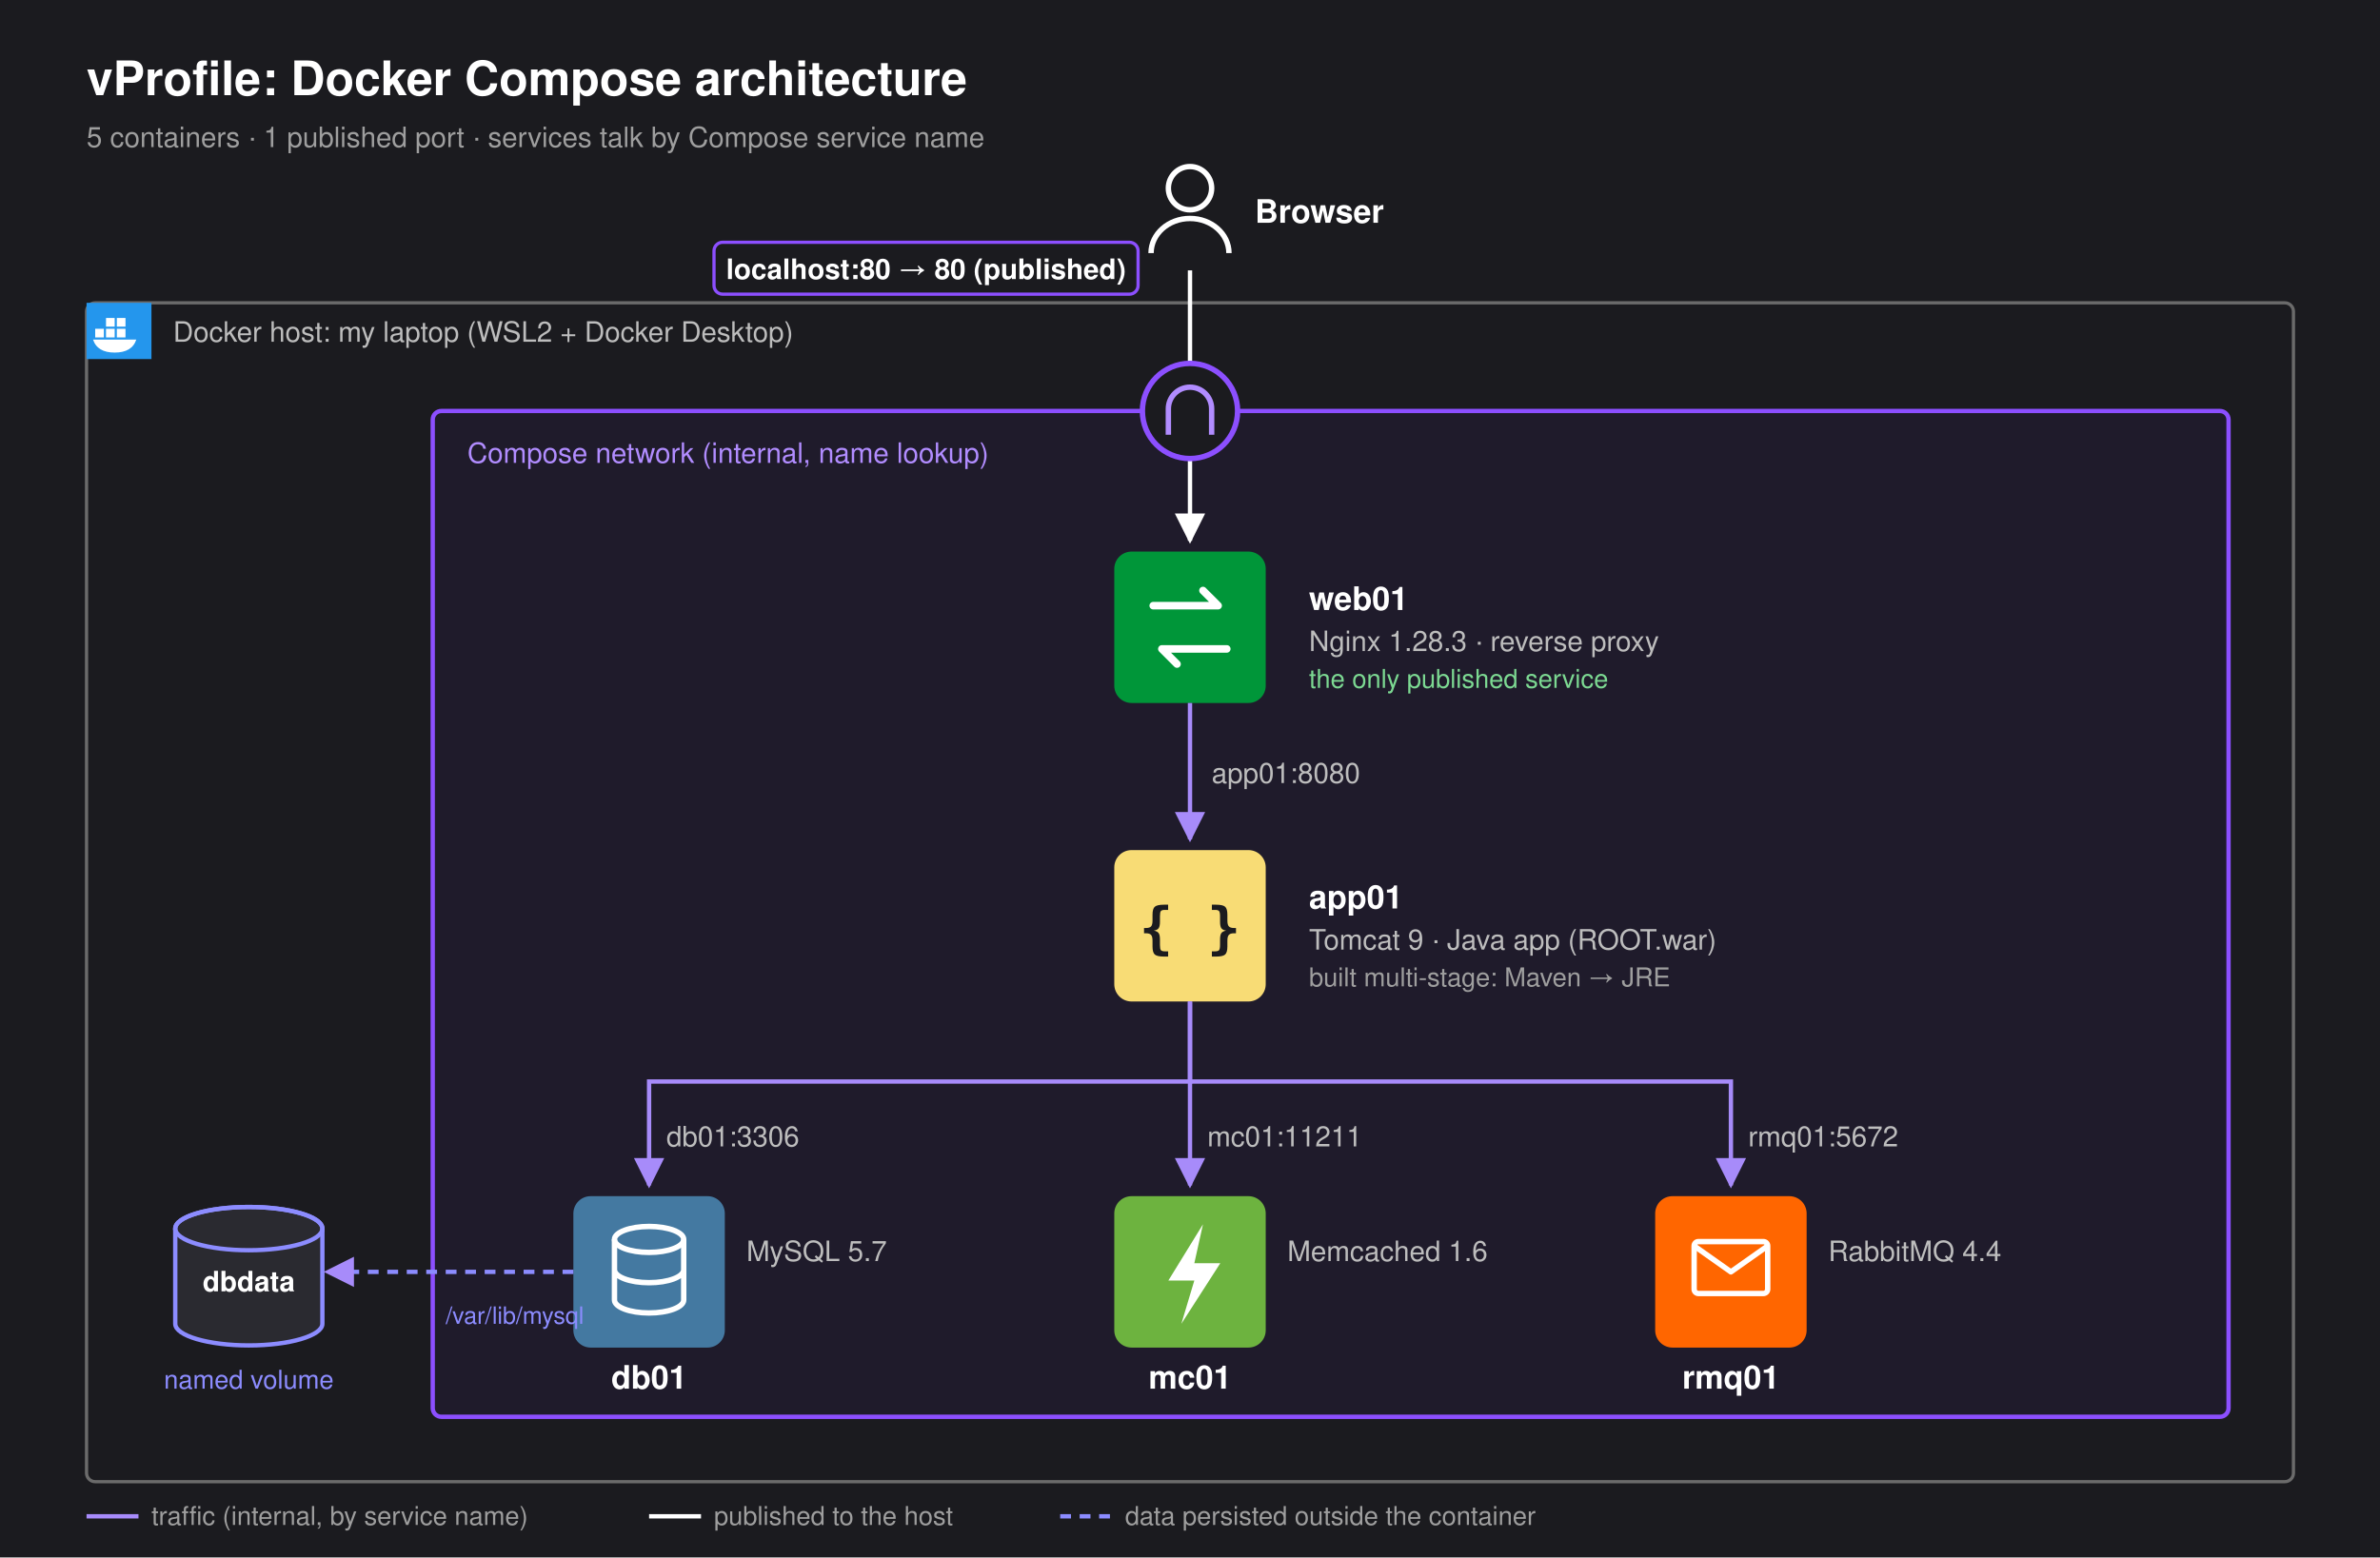
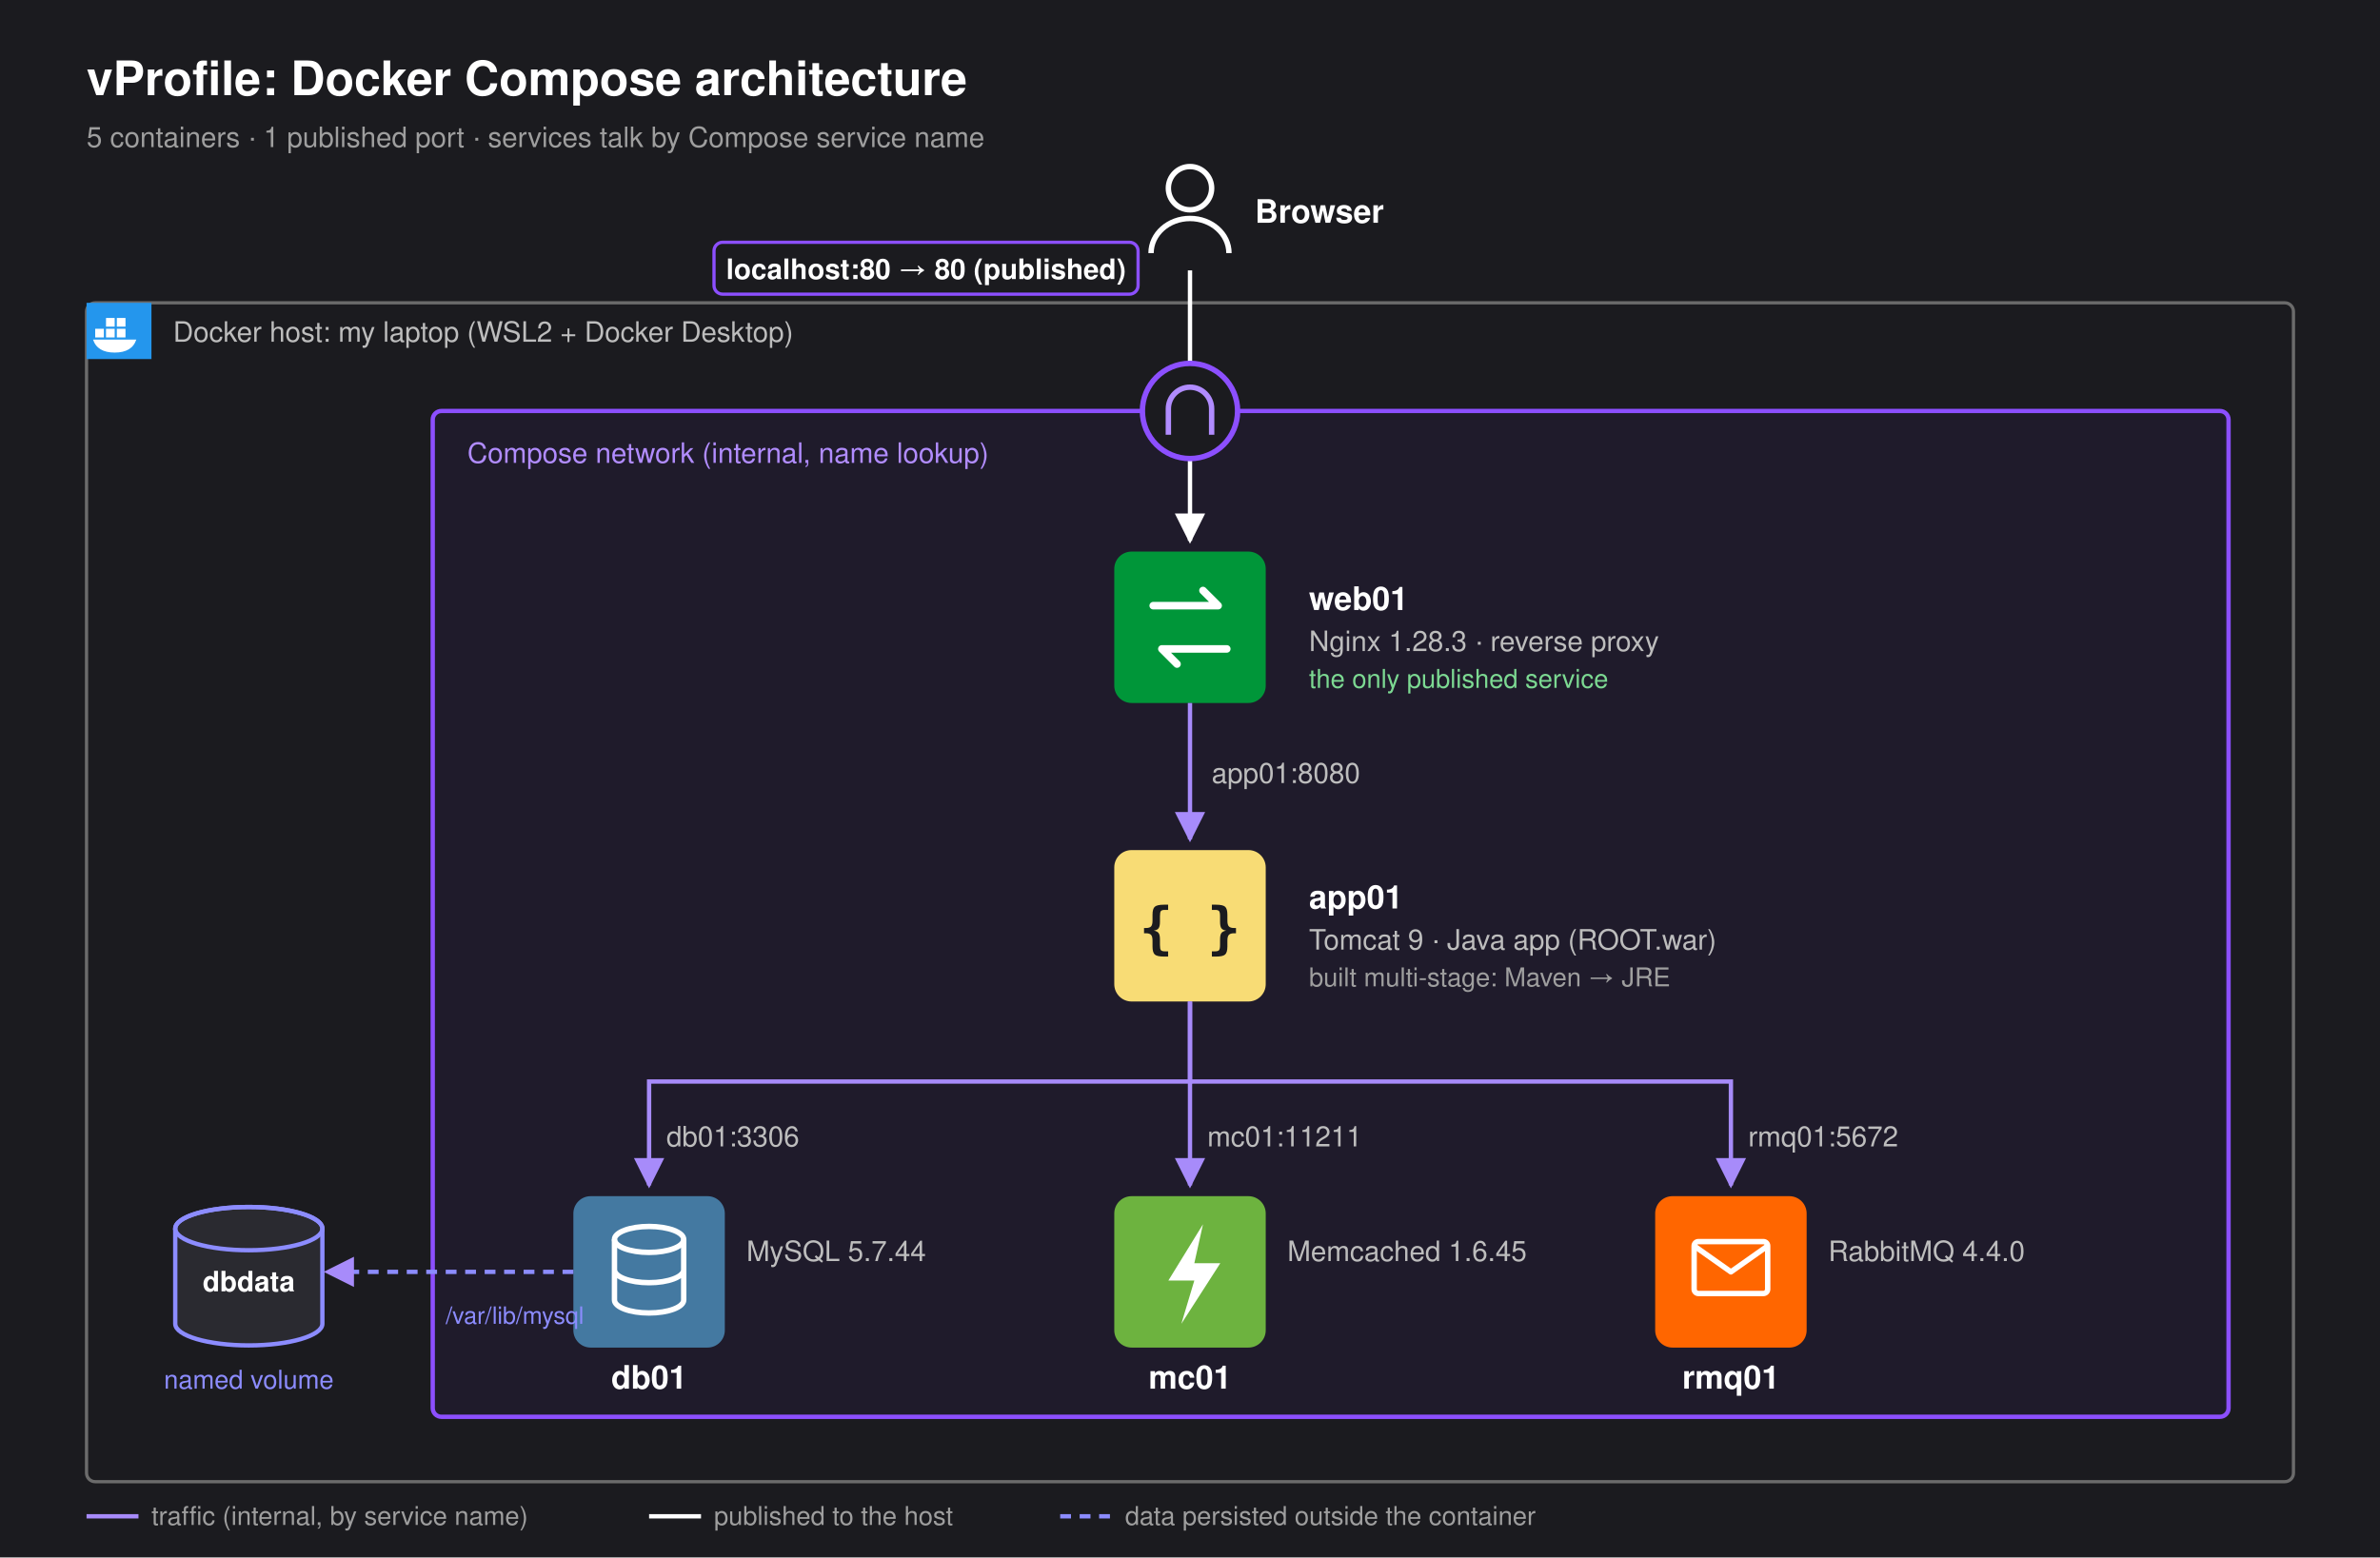
<svg xmlns="http://www.w3.org/2000/svg" width="1100" height="720" viewBox="0 0 1100 720" font-family="Segoe UI, Helvetica, Arial, sans-serif">
  <defs>
    <marker id="arr" viewBox="0 0 10 10" refX="9" refY="5" markerWidth="7" markerHeight="7" orient="auto-start-reverse">
      <path d="M0,0 L10,5 L0,10 z" fill="#a78bfa" />
    </marker>
    <marker id="arrw" viewBox="0 0 10 10" refX="9" refY="5" markerWidth="7" markerHeight="7" orient="auto-start-reverse">
      <path d="M0,0 L10,5 L0,10 z" fill="#ffffff" />
    </marker>
  </defs>
  <rect width="1100" height="720" fill="#1b1b1f" />
  <text x="40" y="44" fill="#ffffff" font-size="22" font-weight="700">vProfile: Docker Compose architecture</text>
  <text x="40" y="68" fill="#9e9e9e" font-size="13">5 containers · 1 published port · services talk by Compose service name</text>
  <g transform="translate(550,95)">
    <circle cx="0" cy="-8" r="10" fill="none" stroke="#ffffff" stroke-width="2.5" />
    <path d="M-18,22 a18,16 0 0 1 36,0" fill="none" stroke="#ffffff" stroke-width="2.5" />
    <text x="30" y="8" fill="#ffffff" font-size="15" font-weight="600">Browser</text>
  </g>
  <rect x="40" y="140" width="1020" height="545" rx="4" fill="none" stroke="#6b6b6b" stroke-width="1.5" />
  <rect x="40" y="140" width="30" height="26" fill="#2496ED" />
  <g transform="translate(44,146)" fill="#ffffff">
    <rect x="0" y="6" width="4" height="4" />
    <rect x="5" y="6" width="4" height="4" />
    <rect x="10" y="6" width="4" height="4" />
    <rect x="5" y="1" width="4" height="4" />
    <rect x="10" y="1" width="4" height="4" />
    <path d="M-1,11 h20 q-2,6 -10,6 q-8,0 -10,-6z" />
  </g>
  <text x="80" y="158" fill="#bdbdbd" font-size="13">Docker host: my laptop (WSL2 + Docker Desktop)</text>
  <rect x="200" y="190" width="830" height="465" rx="4" fill="#1f1b2b" stroke="#8C4FFF" stroke-width="2" />
  <text x="216" y="214" fill="#b18cff" font-size="13">Compose network (internal, name lookup)</text>
  <line x1="550" y1="125" x2="550" y2="250" stroke="#ffffff" stroke-width="2" marker-end="url(#arrw)" />
  <rect x="330" y="112" width="196" height="24" rx="4" fill="#1b1b1f" stroke="#8C4FFF" stroke-width="1.5" />
  <text x="428" y="129" fill="#ffffff" font-size="13" font-weight="600" text-anchor="middle">localhost:80 → 80 (published)</text>
  <circle cx="550" cy="190" r="22" fill="#1b1b1f" stroke="#8C4FFF" stroke-width="2.5" />
  <path d="M540,201 v-12 a10,10 0 0 1 20,0 v12" fill="none" stroke="#b18cff" stroke-width="2.5" />
  <g>
    <rect x="515" y="255" width="70" height="70" rx="8" fill="#009639" />
    <path d="M533,280 h30 l-7,-7 M567,300 h-30 l7,7" fill="none" stroke="#ffffff" stroke-width="3.5" stroke-linecap="round" stroke-linejoin="round" />
    <text x="605" y="282" fill="#ffffff" font-size="15" font-weight="700">web01</text>
    <text x="605" y="301" fill="#bdbdbd" font-size="13">Nginx 1.28.3 · reverse proxy</text>
    <text x="605" y="318" fill="#7cd992" font-size="12">the only published service</text>
  </g>
  <line x1="550" y1="325" x2="550" y2="388" stroke="#a78bfa" stroke-width="2" marker-end="url(#arr)" />
  <text x="560" y="362" fill="#bdbdbd" font-size="13">app01:8080</text>
  <g>
    <rect x="515" y="393" width="70" height="70" rx="8" fill="#F8DC75" />
    <text x="550" y="438" fill="#1b1b1f" font-size="26" font-weight="700" text-anchor="middle" font-family="Consolas, Menlo, monospace">{ }</text>
    <text x="605" y="420" fill="#ffffff" font-size="15" font-weight="700">app01</text>
    <text x="605" y="439" fill="#bdbdbd" font-size="13">Tomcat 9 · Java app (ROOT.war)</text>
    <text x="605" y="456" fill="#9e9e9e" font-size="12">built multi-stage: Maven → JRE</text>
  </g>
  <path d="M550,463 V500 H300 V548" fill="none" stroke="#a78bfa" stroke-width="2" marker-end="url(#arr)" />
  <path d="M550,463 V548" fill="none" stroke="#a78bfa" stroke-width="2" marker-end="url(#arr)" />
  <path d="M550,500 H800 V548" fill="none" stroke="#a78bfa" stroke-width="2" marker-end="url(#arr)" />
  <text x="308" y="530" fill="#bdbdbd" font-size="13">db01:3306</text>
  <text x="558" y="530" fill="#bdbdbd" font-size="13">mc01:11211</text>
  <text x="808" y="530" fill="#bdbdbd" font-size="13">rmq01:5672</text>
  <g>
    <rect x="265" y="553" width="70" height="70" rx="8" fill="#4479A1" />
    <ellipse cx="300" cy="573" rx="16" ry="6" fill="none" stroke="#ffffff" stroke-width="2.5" />
    <path d="M284,573 v28 a16,6 0 0 0 32,0 v-28 M284,587 a16,6 0 0 0 32,0" fill="none" stroke="#ffffff" stroke-width="2.5" />
    <text x="300" y="642" fill="#ffffff" font-size="15" font-weight="700" text-anchor="middle">db01</text>
  </g>
-   <text x="345" y="583" fill="#bdbdbd" font-size="13">MySQL 5.7</text>
+   <text x="345" y="583" fill="#bdbdbd" font-size="13">MySQL 5.7.44</text>
  <g>
    <rect x="515" y="553" width="70" height="70" rx="8" fill="#6DB33F" />
    <path d="M556,566 l-16,26 h12 l-6,20 l18,-28 h-12z" fill="#ffffff" />
    <text x="550" y="642" fill="#ffffff" font-size="15" font-weight="700" text-anchor="middle">mc01</text>
  </g>
-   <text x="595" y="583" fill="#bdbdbd" font-size="13">Memcached 1.6</text>
+   <text x="595" y="583" fill="#bdbdbd" font-size="13">Memcached 1.6.45</text>
  <g>
    <rect x="765" y="553" width="70" height="70" rx="8" fill="#FF6600" />
    <rect x="783" y="574" width="34" height="24" rx="2" fill="none" stroke="#ffffff" stroke-width="2.5" />
    <path d="M783,576 l17,12 l17,-12" fill="none" stroke="#ffffff" stroke-width="2.5" stroke-linejoin="round" />
    <text x="800" y="642" fill="#ffffff" font-size="15" font-weight="700" text-anchor="middle">rmq01</text>
  </g>
-   <text x="845" y="583" fill="#bdbdbd" font-size="13">RabbitMQ 4.4</text>
+   <text x="845" y="583" fill="#bdbdbd" font-size="13">RabbitMQ 4.4.0</text>
  <g>
    <ellipse cx="115" cy="568" rx="34" ry="10" fill="#2a2a30" stroke="#8c8cff" stroke-width="2" />
    <path d="M81,568 v44 a34,10 0 0 0 68,0 v-44" fill="#2a2a30" stroke="#8c8cff" stroke-width="2" />
    <ellipse cx="115" cy="568" rx="34" ry="10" fill="none" stroke="#8c8cff" stroke-width="2" />
    <text x="115" y="597" fill="#ffffff" font-size="13" font-weight="700" text-anchor="middle">dbdata</text>
    <text x="115" y="642" fill="#8c8cff" font-size="12" text-anchor="middle">named volume</text>
  </g>
  <path d="M265,588 H151" fill="none" stroke="#8c8cff" stroke-width="2" stroke-dasharray="5,4" marker-end="url(#arr)" />
  <text x="206" y="612" fill="#8c8cff" font-size="11">/var/lib/mysql</text>
  <g transform="translate(40,705)" font-size="12">
    <line x1="0" y1="-4" x2="24" y2="-4" stroke="#a78bfa" stroke-width="2" />
    <text x="30" y="0" fill="#9e9e9e">traffic (internal, by service name)</text>
    <line x1="260" y1="-4" x2="284" y2="-4" stroke="#ffffff" stroke-width="2" />
    <text x="290" y="0" fill="#9e9e9e">published to the host</text>
    <line x1="450" y1="-4" x2="474" y2="-4" stroke="#8c8cff" stroke-width="2" stroke-dasharray="5,4" />
    <text x="480" y="0" fill="#9e9e9e">data persisted outside the container</text>
  </g>
</svg>
